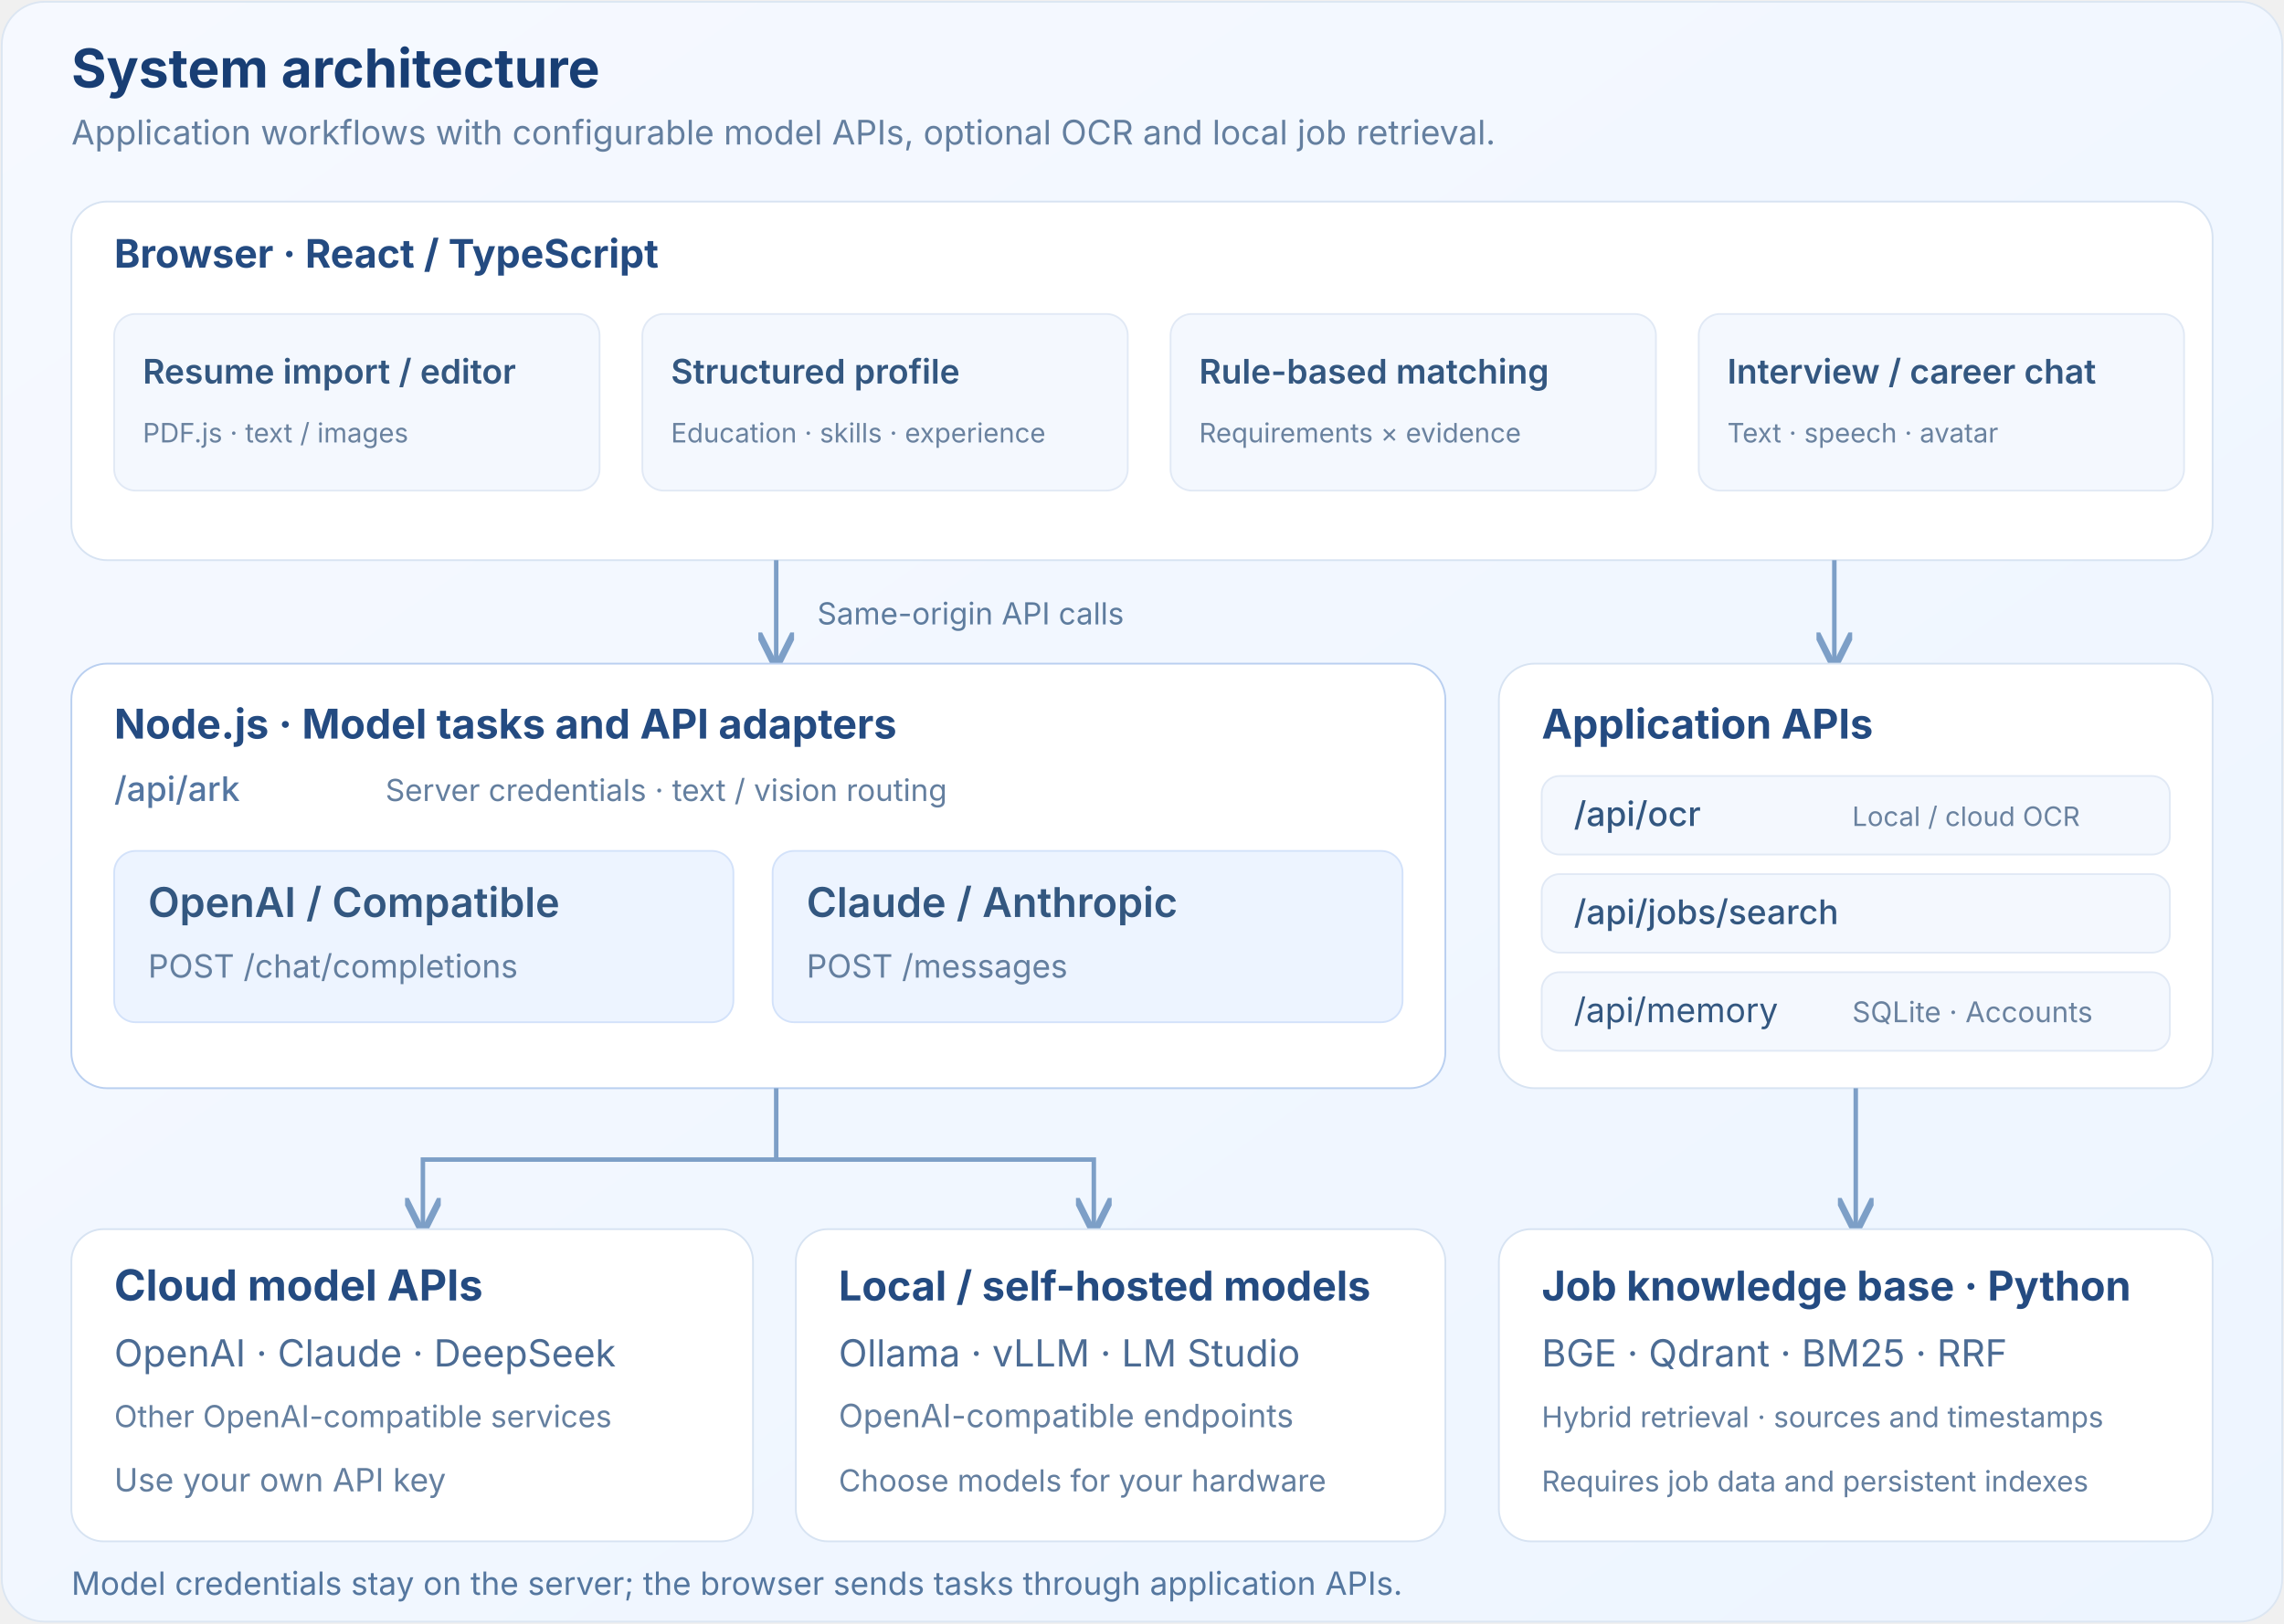
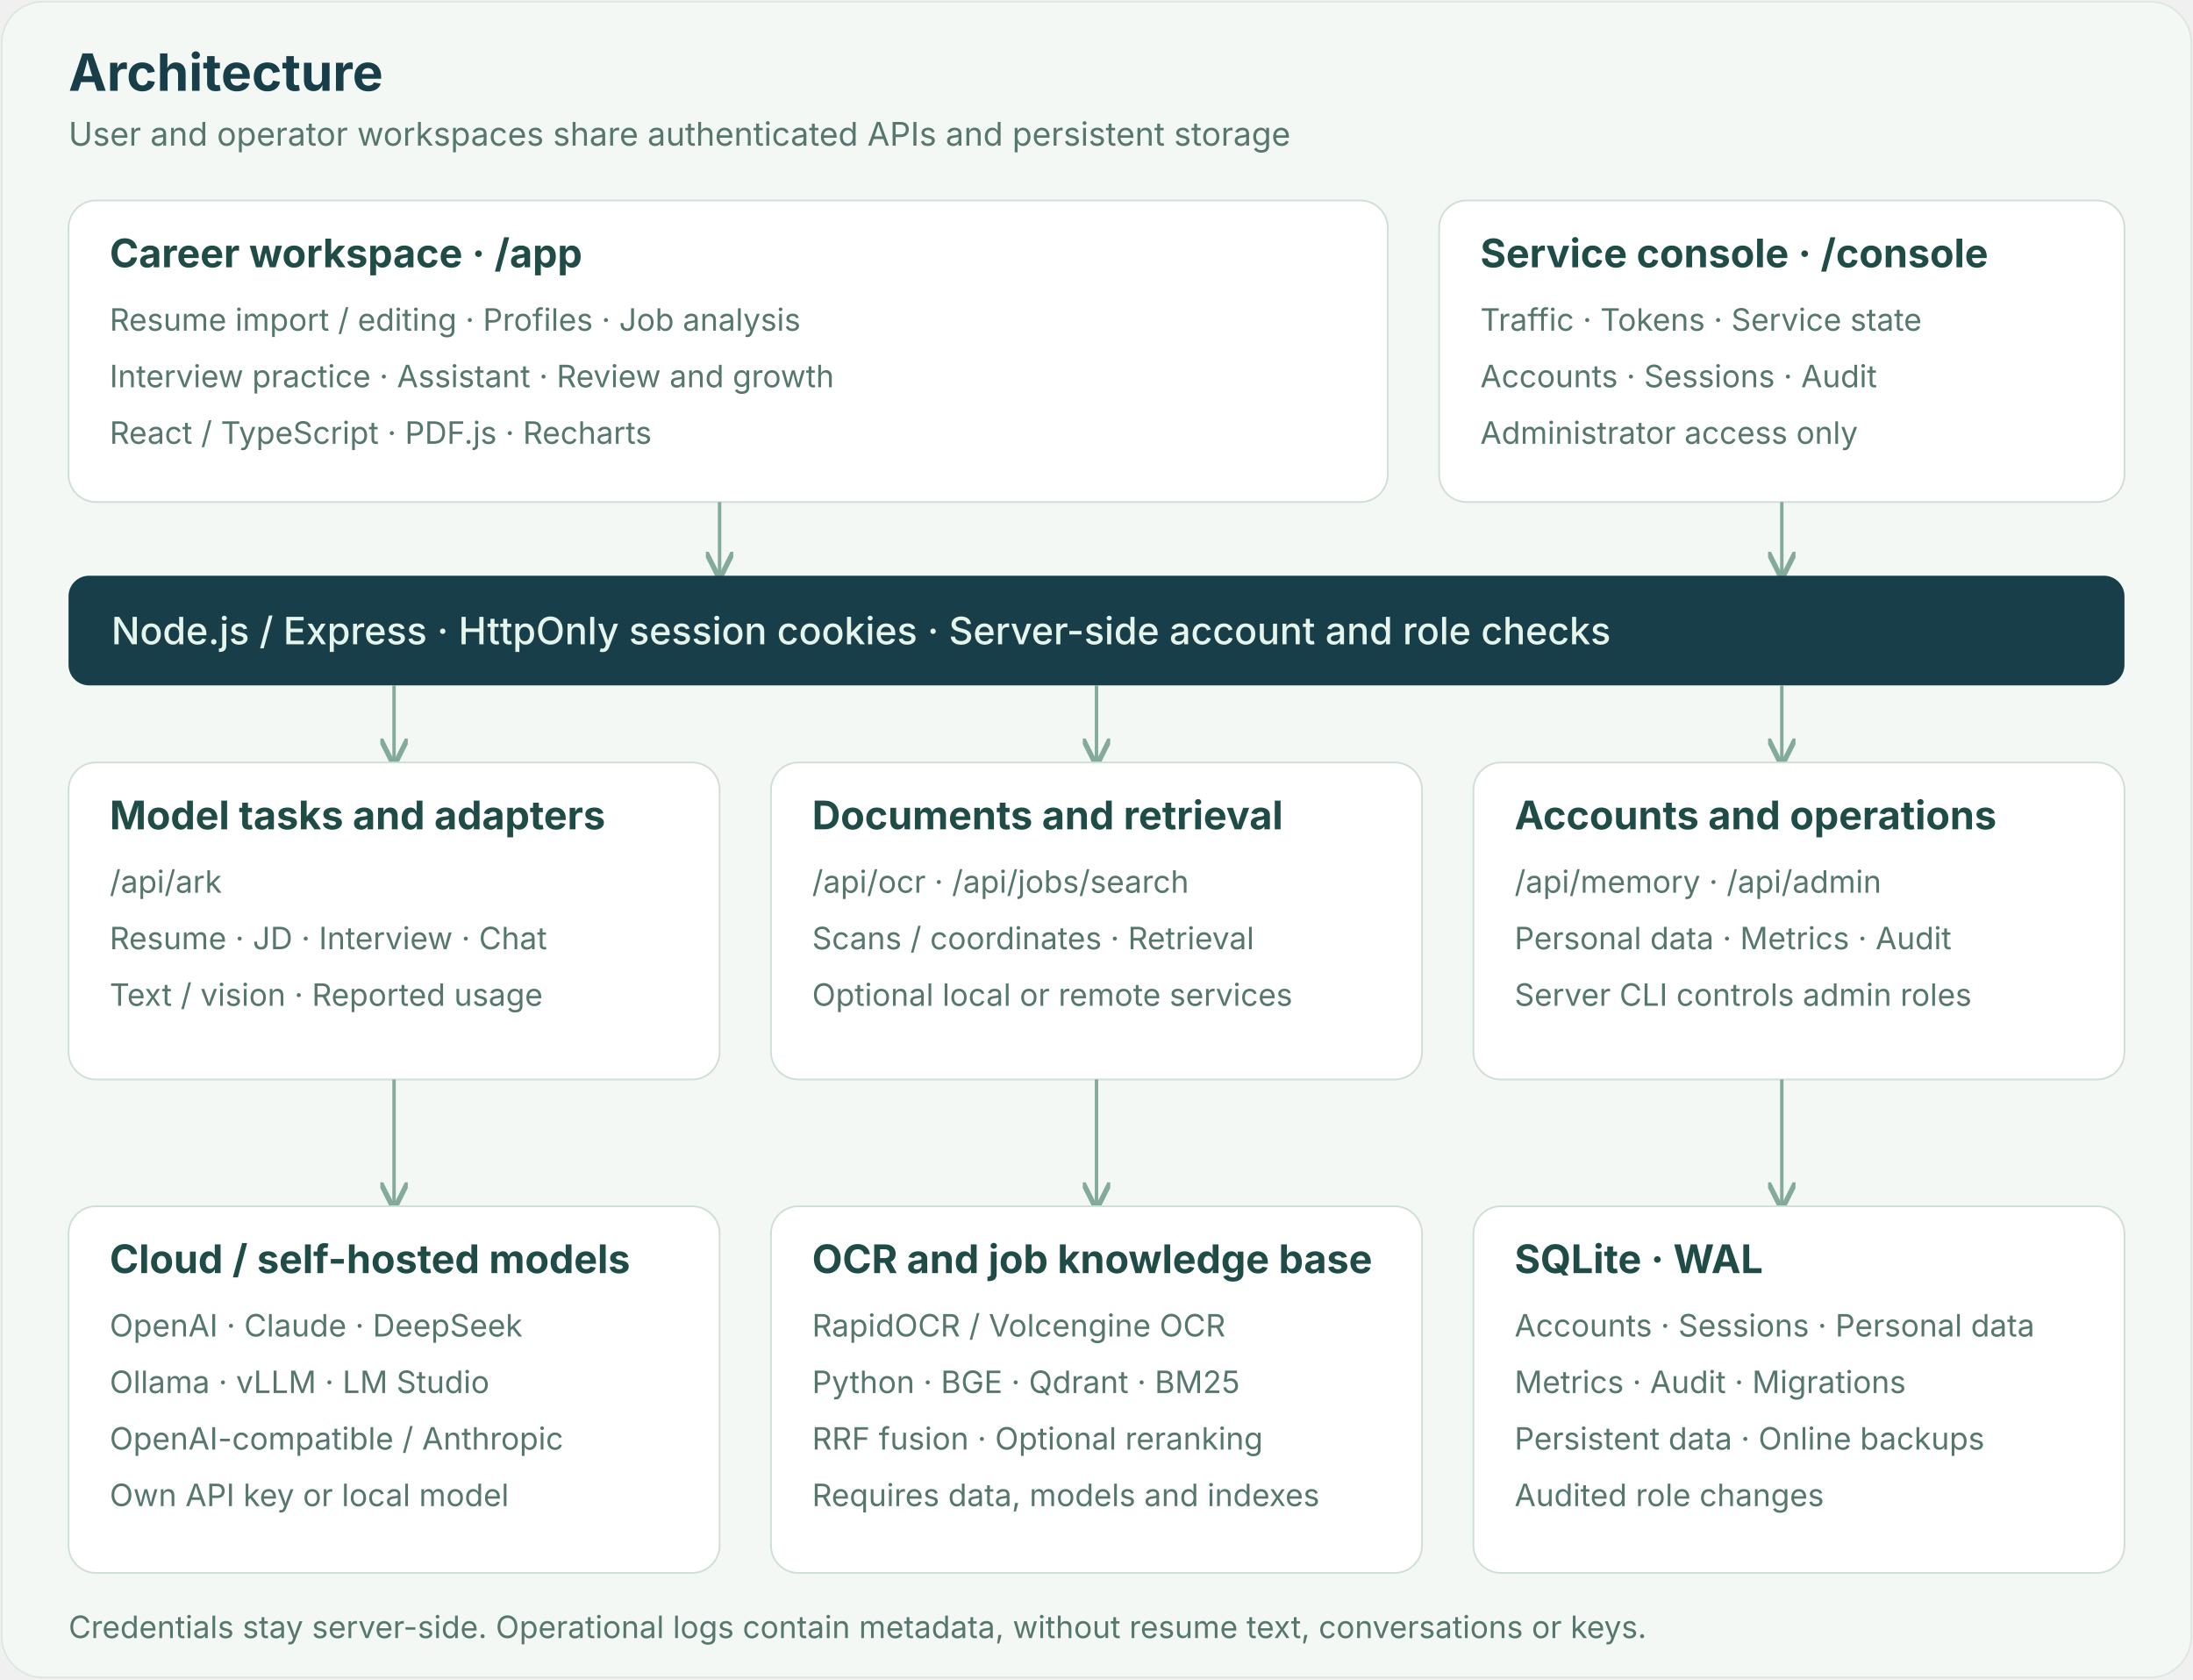
- <svg xmlns="http://www.w3.org/2000/svg" width="1280" height="910" viewBox="0 0 1280 910" role="img" aria-labelledby="title desc">
+ <svg xmlns="http://www.w3.org/2000/svg" width="1280" height="980" viewBox="0 0 1280 980" role="img" aria-labelledby="title">
  <defs>
-     <linearGradient id="bg" x2="1" y2="1">
-       <stop stop-color="#f6f9ff" />
-       <stop offset="1" stop-color="#edf5ff" />
-     </linearGradient>
-     <linearGradient id="blue" x2="1" y2="1">
-       <stop stop-color="#2356c7" />
-       <stop offset="1" stop-color="#4486ef" />
-     </linearGradient>
    <marker id="arrow" markerWidth="8" markerHeight="8" refX="7" refY="4" orient="auto">
-       <path d="M0 0L8 4L0 8" fill="none" stroke="#7d9fc7" stroke-width="1.5" />
+       <path d="M0 0L8 4L0 8" fill="none" stroke="#83aa9b" stroke-width="1.5" />
    </marker>
-     <filter id="shadow" x="-30%" y="-30%" width="160%" height="180%">
-       <feDropShadow dy="8" stdDeviation="12" flood-color="#2d5284" flood-opacity=".1" />
-     </filter>
  </defs>
-   <g font-family="-apple-system,BlinkMacSystemFont,'Segoe UI','PingFang SC','Microsoft YaHei',sans-serif">
-     <rect x="1" y="1" width="1278" height="908" rx="24" fill="url(#bg)" stroke="#dce6f2" />
-     <text x="40" y="49" font-size="30" fill="#183e74" font-weight="650">System architecture</text>
-     <text x="40" y="81" font-size="19" fill="#647f9f" font-weight="400">Application workflows with configurable model APIs, optional OCR and local job retrieval.</text>
-     <rect x="40" y="113" width="1200" height="201" rx="20" fill="#fff" stroke="#d7e3f2" />
-     <text x="64" y="150" font-size="22" fill="#244b81" font-weight="650">Browser · React / TypeScript</text>
-     <rect x="64" y="176" width="272" height="99" rx="12" fill="#f4f8fe" stroke="#e1e9f5" />
-     <text x="80" y="215" font-size="19" fill="#335780" font-weight="600">Resume import / editor</text>
-     <text x="80" y="248" font-size="15" fill="#6a829f" font-weight="400">PDF.js · text / images</text>
-     <rect x="360" y="176" width="272" height="99" rx="12" fill="#f4f8fe" stroke="#e1e9f5" />
-     <text x="376" y="215" font-size="19" fill="#335780" font-weight="600">Structured profile</text>
-     <text x="376" y="248" font-size="15" fill="#6a829f" font-weight="400">Education · skills · experience</text>
-     <rect x="656" y="176" width="272" height="99" rx="12" fill="#f4f8fe" stroke="#e1e9f5" />
-     <text x="672" y="215" font-size="19" fill="#335780" font-weight="600">Rule-based matching</text>
-     <text x="672" y="248" font-size="15" fill="#6a829f" font-weight="400">Requirements × evidence</text>
-     <rect x="952" y="176" width="272" height="99" rx="12" fill="#f4f8fe" stroke="#e1e9f5" />
-     <text x="968" y="215" font-size="19" fill="#335780" font-weight="600">Interview / career chat</text>
-     <text x="968" y="248" font-size="15" fill="#6a829f" font-weight="400">Text · speech · avatar</text>
-     <path d="M435 314V372" fill="none" stroke="#7d9fc7" stroke-width="2.5" marker-end="url(#arrow)" />
-     <path d="M1028 314V372" fill="none" stroke="#7d9fc7" stroke-width="2.5" marker-end="url(#arrow)" />
-     <text x="458" y="350" font-size="17" fill="#5e7c9e" font-weight="400">Same-origin API calls</text>
-     <rect x="40" y="372" width="770" height="238" rx="20" fill="#fff" stroke="#b9cff0" />
-     <text x="64" y="414" font-size="23" fill="#244b81" font-weight="650">Node.js · Model tasks and API adapters</text>
-     <text x="64" y="449" font-size="19" fill="#5476a1" font-weight="500">/api/ark</text>
-     <text x="216" y="449" font-size="17" fill="#647f9f" font-weight="400">Server credentials · text / vision routing</text>
-     <rect x="64" y="477" width="347" height="96" rx="12" fill="#edf4ff" stroke="#d3e2fa" />
-     <text x="83" y="514" font-size="23" fill="#335780" font-weight="600">OpenAI / Compatible</text>
-     <text x="83" y="548" font-size="18" fill="#647f9f" font-weight="400">POST /chat/completions</text>
-     <rect x="433" y="477" width="353" height="96" rx="12" fill="#edf4ff" stroke="#d3e2fa" />
-     <text x="452" y="514" font-size="23" fill="#335780" font-weight="600">Claude / Anthropic</text>
-     <text x="452" y="548" font-size="18" fill="#647f9f" font-weight="400">POST /messages</text>
-     <rect x="840" y="372" width="400" height="238" rx="20" fill="#fff" stroke="#d7e3f2" />
-     <text x="864" y="414" font-size="23" fill="#244b81" font-weight="650">Application APIs</text>
-     <rect x="864" y="435" width="352" height="44" rx="10" fill="#f4f8fe" stroke="#e1e9f5" />
-     <text x="882" y="463" font-size="19" fill="#335780" font-weight="500">/api/ocr</text>
-     <text x="1038" y="463" font-size="15" fill="#6a829f" font-weight="400">Local / cloud OCR</text>
-     <rect x="864" y="490" width="352" height="44" rx="10" fill="#f4f8fe" stroke="#e1e9f5" />
-     <text x="882" y="518" font-size="19" fill="#335780" font-weight="500">/api/jobs/search</text>
-     <rect x="864" y="545" width="352" height="44" rx="10" fill="#f4f8fe" stroke="#e1e9f5" />
-     <text x="882" y="573" font-size="19" fill="#335780">/api/memory</text>
-     <text x="1038" y="573" font-size="16" fill="#6a829f">SQLite · Accounts</text>
-     <path d="M435 610V650H237V689" fill="none" stroke="#7d9fc7" stroke-width="2.5" marker-end="url(#arrow)" />
-     <path d="M435 650H613V689" fill="none" stroke="#7d9fc7" stroke-width="2.5" marker-end="url(#arrow)" />
-     <path d="M1040 610V689" fill="none" stroke="#7d9fc7" stroke-width="2.5" marker-end="url(#arrow)" />
-     <rect x="40" y="689" width="382" height="175" rx="18" fill="#fff" stroke="#d7e3f2" />
-     <text x="64" y="729" font-size="24" fill="#244b81" font-weight="650">Cloud model APIs</text>
-     <text x="64" y="766" font-size="21" fill="#4c6c94" font-weight="400">OpenAI · Claude · DeepSeek</text>
-     <text x="64" y="800" font-size="17" fill="#647f9f" font-weight="400">Other OpenAI-compatible services</text>
-     <text x="64" y="836" font-size="18" fill="#647f9f" font-weight="400">Use your own API key</text>
-     <rect x="446" y="689" width="364" height="175" rx="18" fill="#fff" stroke="#d7e3f2" />
-     <text x="470" y="729" font-size="23" fill="#244b81" font-weight="650">Local / self-hosted models</text>
-     <text x="470" y="766" font-size="21" fill="#4c6c94" font-weight="400">Ollama · vLLM · LM Studio</text>
-     <text x="470" y="800" font-size="18" fill="#647f9f" font-weight="400">OpenAI-compatible endpoints</text>
-     <text x="470" y="836" font-size="17" fill="#647f9f" font-weight="400">Choose models for your hardware</text>
-     <rect x="840" y="689" width="400" height="175" rx="18" fill="#fff" stroke="#d7e3f2" />
-     <text x="864" y="729" font-size="23" fill="#244b81" font-weight="650">Job knowledge base · Python</text>
-     <text x="864" y="766" font-size="21" fill="#4c6c94" font-weight="400">BGE · Qdrant · BM25 · RRF</text>
-     <text x="864" y="800" font-size="16" fill="#647f9f" font-weight="400">Hybrid retrieval · sources and timestamps</text>
-     <text x="864" y="836" font-size="16" fill="#647f9f" font-weight="400">Requires job data and persistent indexes</text>
-     <text x="40" y="894" font-size="18" fill="#55779f" font-weight="400">Model credentials stay on the server; the browser sends tasks through application APIs.</text>
+   <g font-family="-apple-system,BlinkMacSystemFont,Segoe UI,PingFang SC,Microsoft YaHei,sans-serif">
+     <rect x="1" y="1" width="1278" height="978" rx="24" fill="#f4f8f5" stroke="#dce8df" />
+     <text x="40" y="53" font-size="30" fill="#173e49" font-weight="650">Architecture</text>
+     <text x="40" y="85" font-size="19" fill="#55776e" font-weight="400">User and operator workspaces share authenticated APIs and persistent storage</text>
+     <rect x="40" y="117" width="770" height="176" rx="16" fill="#fff" stroke="#cedfd6" />
+     <text x="64" y="156" font-size="23" fill="#204c48" font-weight="650">Career workspace · /app</text>
+     <text x="64" y="193" font-size="18" fill="#55776e" font-weight="400">Resume import / editing · Profiles · Job analysis</text>
+     <text x="64" y="226" font-size="18" fill="#55776e" font-weight="400">Interview practice · Assistant · Review and growth</text>
+     <text x="64" y="259" font-size="18" fill="#55776e" font-weight="400">React / TypeScript · PDF.js · Recharts</text>
+     <rect x="840" y="117" width="400" height="176" rx="16" fill="#fff" stroke="#cedfd6" />
+     <text x="864" y="156" font-size="23" fill="#204c48" font-weight="650">Service console · /console</text>
+     <text x="864" y="193" font-size="18" fill="#55776e" font-weight="400">Traffic · Tokens · Service state</text>
+     <text x="864" y="226" font-size="18" fill="#55776e" font-weight="400">Accounts · Sessions · Audit</text>
+     <text x="864" y="259" font-size="18" fill="#55776e" font-weight="400">Administrator access only</text>
+     <path d="M420 293V336" stroke="#83aa9b" stroke-width="2" marker-end="url(#arrow)" />
+     <path d="M1040 293V336" stroke="#83aa9b" stroke-width="2" marker-end="url(#arrow)" />
+     <rect x="40" y="336" width="1200" height="64" rx="12" fill="#173e49" />
+     <text x="65" y="376" font-size="22" fill="#e6f5ec" font-weight="550">Node.js / Express · HttpOnly session cookies · Server-side account and role checks</text>
+     <path d="M230 400V445" stroke="#83aa9b" stroke-width="2" marker-end="url(#arrow)" />
+     <path d="M640 400V445" stroke="#83aa9b" stroke-width="2" marker-end="url(#arrow)" />
+     <path d="M1040 400V445" stroke="#83aa9b" stroke-width="2" marker-end="url(#arrow)" />
+     <rect x="40" y="445" width="380" height="185" rx="16" fill="#fff" stroke="#cedfd6" />
+     <text x="64" y="484" font-size="23" fill="#204c48" font-weight="650">Model tasks and adapters</text>
+     <text x="64" y="521" font-size="18" fill="#55776e" font-weight="400">/api/ark</text>
+     <text x="64" y="554" font-size="18" fill="#55776e" font-weight="400">Resume · JD · Interview · Chat</text>
+     <text x="64" y="587" font-size="18" fill="#55776e" font-weight="400">Text / vision · Reported usage</text>
+     <rect x="450" y="445" width="380" height="185" rx="16" fill="#fff" stroke="#cedfd6" />
+     <text x="474" y="484" font-size="23" fill="#204c48" font-weight="650">Documents and retrieval</text>
+     <text x="474" y="521" font-size="18" fill="#55776e" font-weight="400">/api/ocr · /api/jobs/search</text>
+     <text x="474" y="554" font-size="18" fill="#55776e" font-weight="400">Scans / coordinates · Retrieval</text>
+     <text x="474" y="587" font-size="18" fill="#55776e" font-weight="400">Optional local or remote services</text>
+     <rect x="860" y="445" width="380" height="185" rx="16" fill="#fff" stroke="#cedfd6" />
+     <text x="884" y="484" font-size="23" fill="#204c48" font-weight="650">Accounts and operations</text>
+     <text x="884" y="521" font-size="18" fill="#55776e" font-weight="400">/api/memory · /api/admin</text>
+     <text x="884" y="554" font-size="18" fill="#55776e" font-weight="400">Personal data · Metrics · Audit</text>
+     <text x="884" y="587" font-size="18" fill="#55776e" font-weight="400">Server CLI controls admin roles</text>
+     <path d="M230 630V704" stroke="#83aa9b" stroke-width="2" marker-end="url(#arrow)" />
+     <path d="M640 630V704" stroke="#83aa9b" stroke-width="2" marker-end="url(#arrow)" />
+     <path d="M1040 630V704" stroke="#83aa9b" stroke-width="2" marker-end="url(#arrow)" />
+     <rect x="40" y="704" width="380" height="214" rx="16" fill="#fff" stroke="#cedfd6" />
+     <text x="64" y="743" font-size="23" fill="#204c48" font-weight="650">Cloud / self-hosted models</text>
+     <text x="64" y="780" font-size="18" fill="#55776e" font-weight="400">OpenAI · Claude · DeepSeek</text>
+     <text x="64" y="813" font-size="18" fill="#55776e" font-weight="400">Ollama · vLLM · LM Studio</text>
+     <text x="64" y="846" font-size="18" fill="#55776e" font-weight="400">OpenAI-compatible / Anthropic</text>
+     <text x="64" y="879" font-size="18" fill="#55776e" font-weight="400">Own API key or local model</text>
+     <rect x="450" y="704" width="380" height="214" rx="16" fill="#fff" stroke="#cedfd6" />
+     <text x="474" y="743" font-size="23" fill="#204c48" font-weight="650">OCR and job knowledge base</text>
+     <text x="474" y="780" font-size="18" fill="#55776e" font-weight="400">RapidOCR / Volcengine OCR</text>
+     <text x="474" y="813" font-size="18" fill="#55776e" font-weight="400">Python · BGE · Qdrant · BM25</text>
+     <text x="474" y="846" font-size="18" fill="#55776e" font-weight="400">RRF fusion · Optional reranking</text>
+     <text x="474" y="879" font-size="18" fill="#55776e" font-weight="400">Requires data, models and indexes</text>
+     <rect x="860" y="704" width="380" height="214" rx="16" fill="#fff" stroke="#cedfd6" />
+     <text x="884" y="743" font-size="23" fill="#204c48" font-weight="650">SQLite · WAL</text>
+     <text x="884" y="780" font-size="18" fill="#55776e" font-weight="400">Accounts · Sessions · Personal data</text>
+     <text x="884" y="813" font-size="18" fill="#55776e" font-weight="400">Metrics · Audit · Migrations</text>
+     <text x="884" y="846" font-size="18" fill="#55776e" font-weight="400">Persistent data · Online backups</text>
+     <text x="884" y="879" font-size="18" fill="#55776e" font-weight="400">Audited role changes</text>
+     <text x="40" y="956" font-size="18" fill="#55776e" font-weight="400">Credentials stay server-side. Operational logs contain metadata, without resume text, conversations or keys.</text>
  </g>
</svg>
